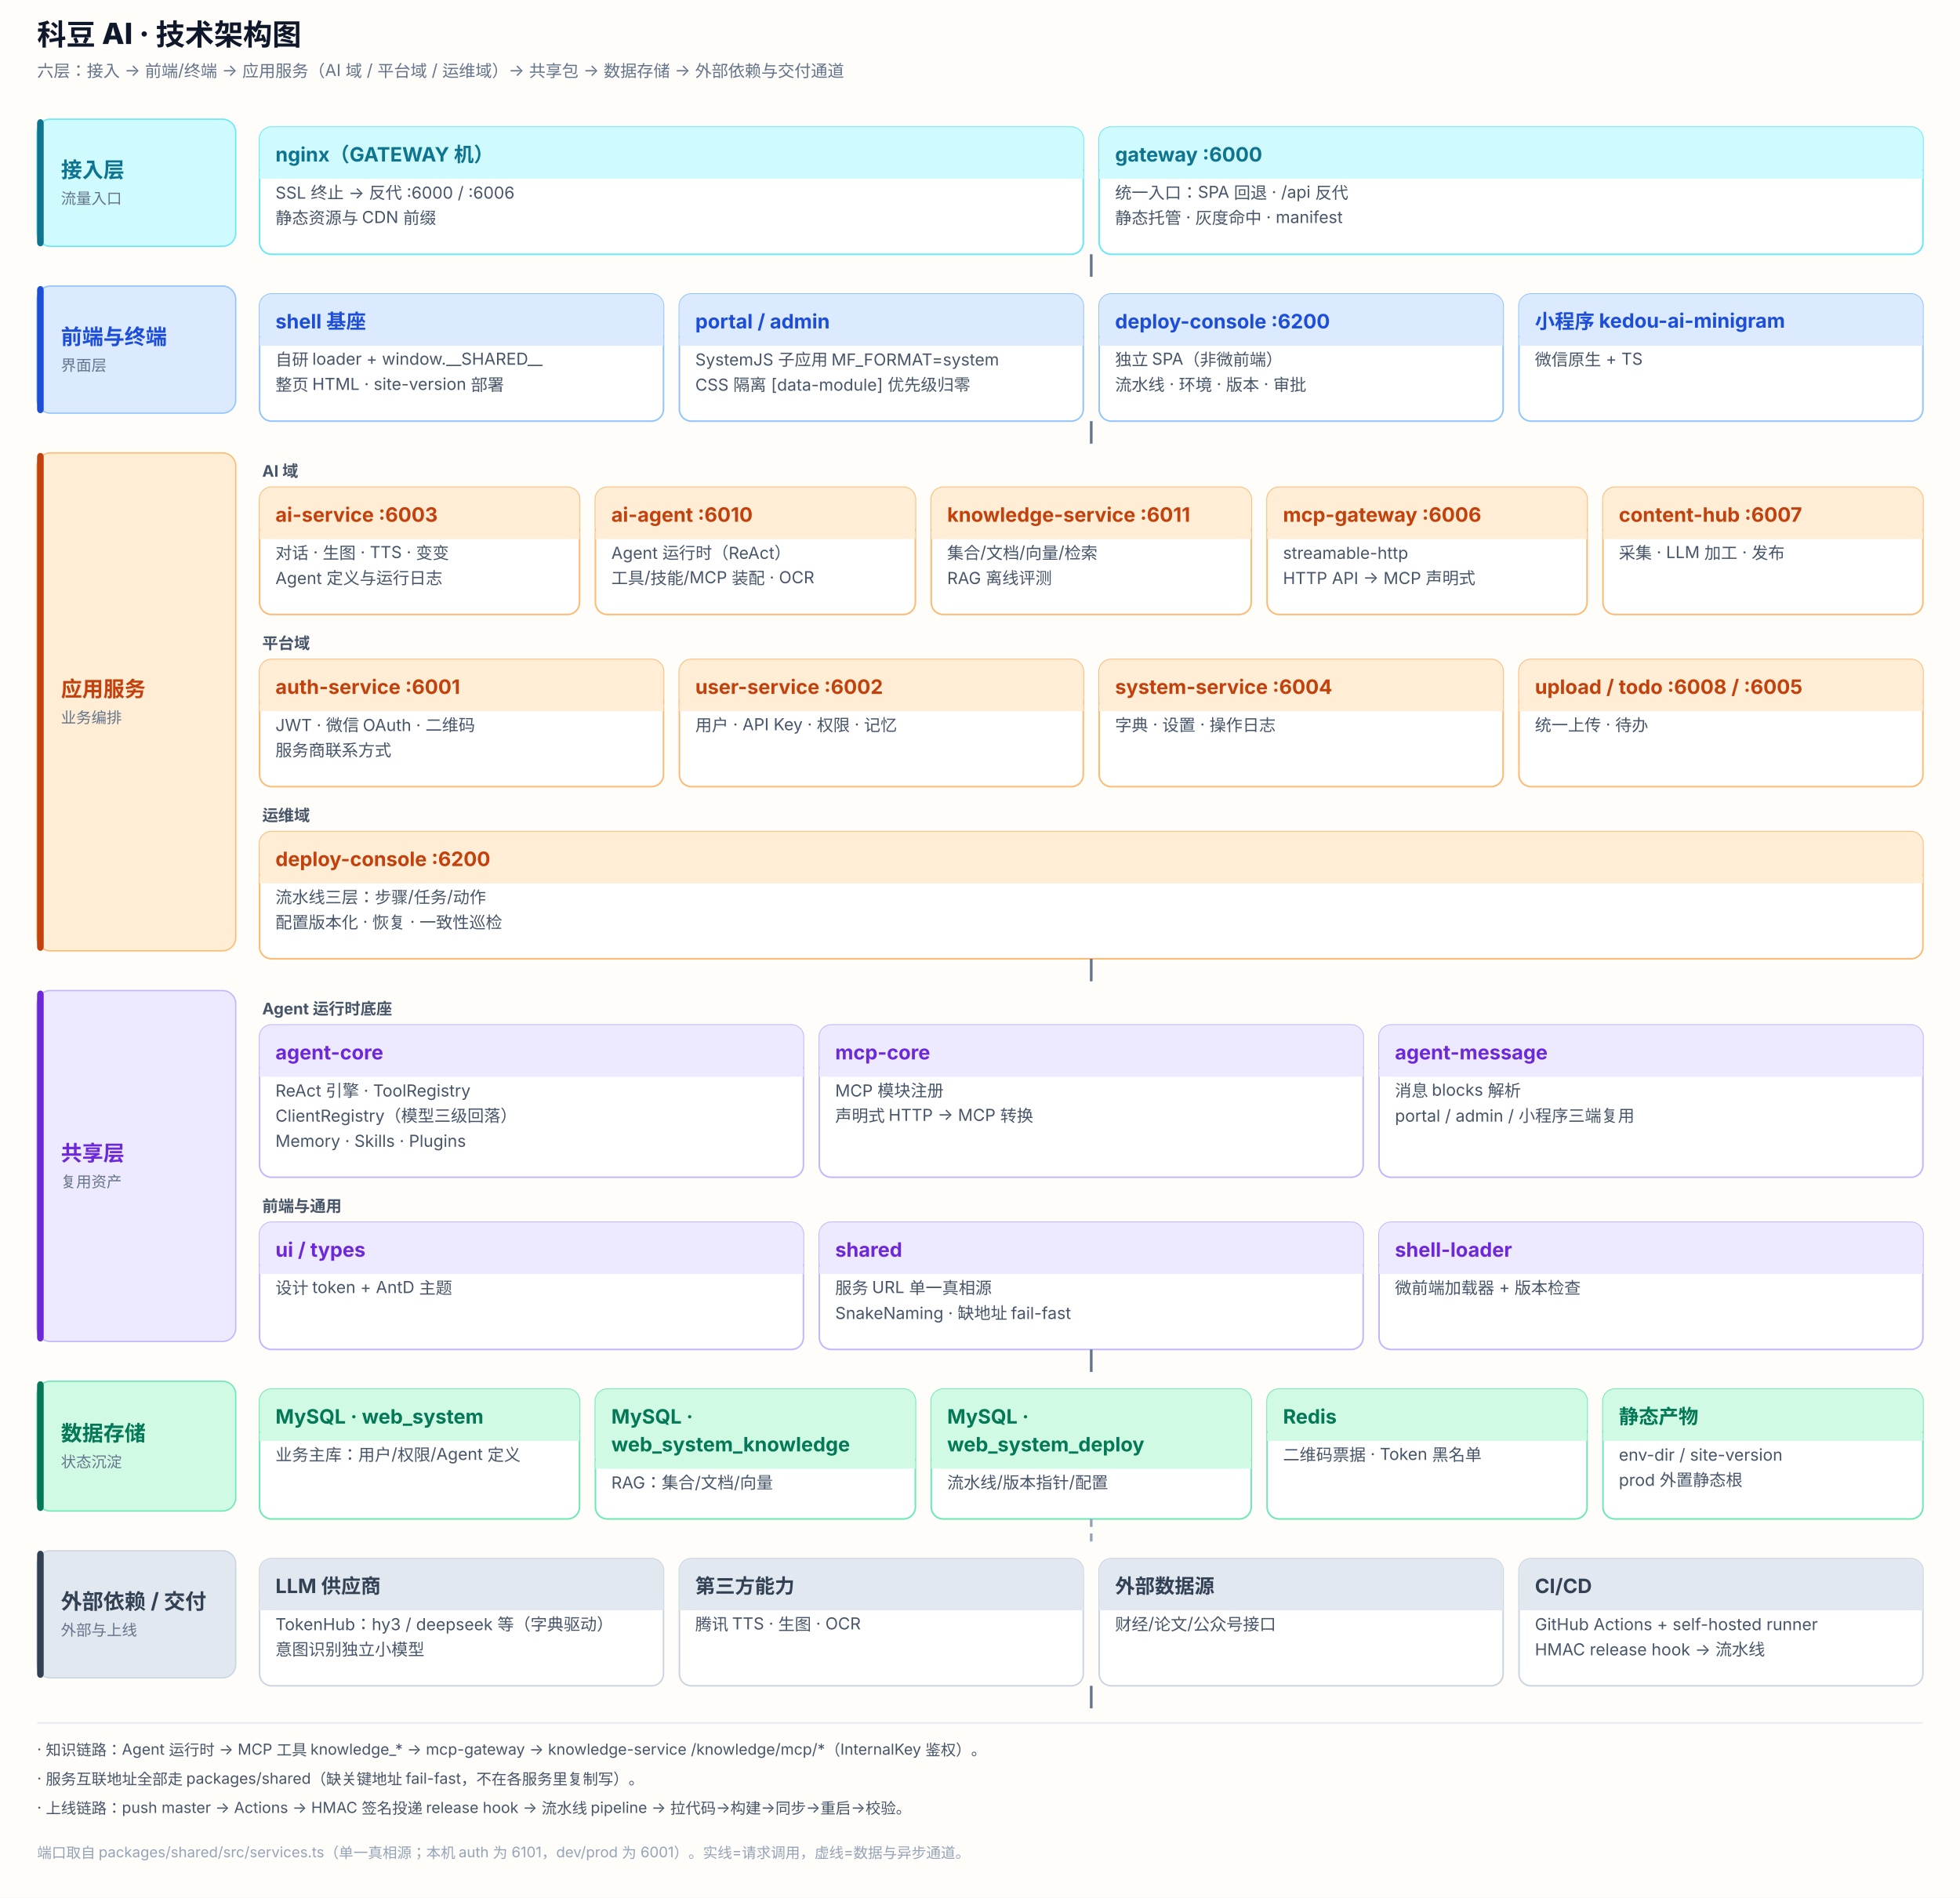
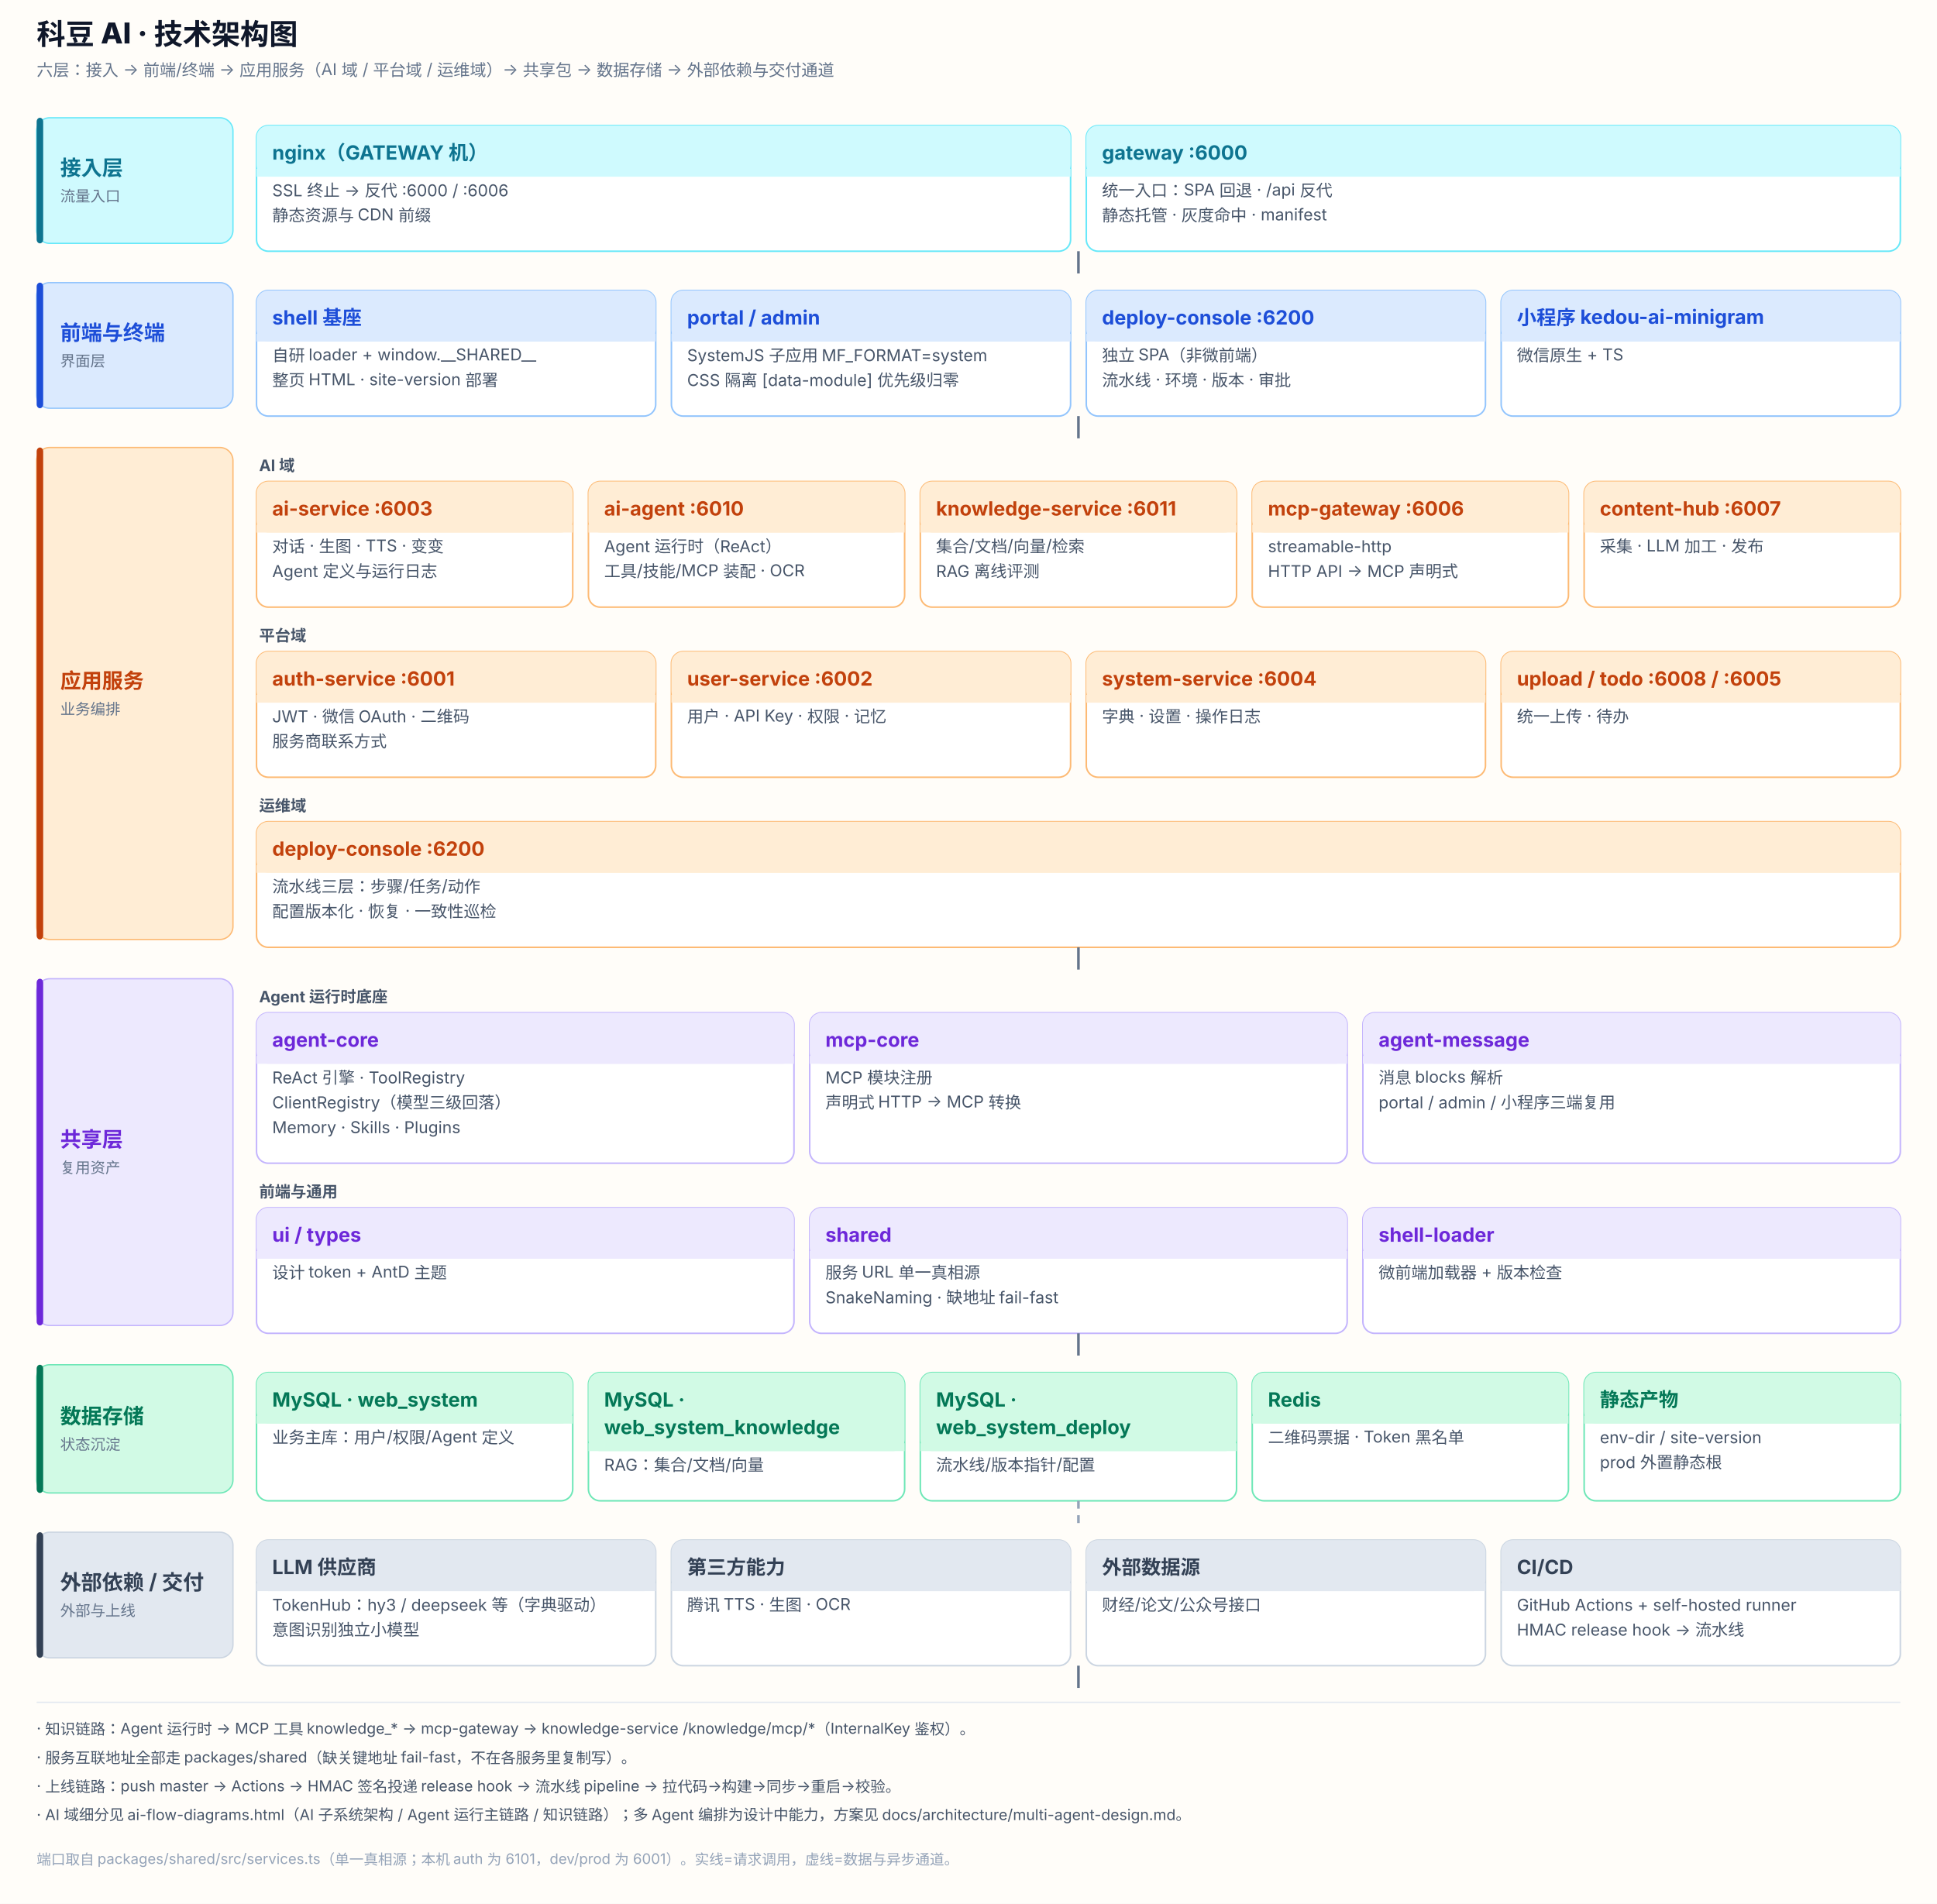
- <svg xmlns="http://www.w3.org/2000/svg" viewBox="0 0 1480 1433" width="1480" height="1433" font-family="-apple-system, BlinkMacSystemFont, 'PingFang SC', 'Hiragino Sans GB', 'Microsoft YaHei', sans-serif">
+ <svg xmlns="http://www.w3.org/2000/svg" viewBox="0 0 1480 1455" width="1480" height="1455" font-family="-apple-system, BlinkMacSystemFont, 'PingFang SC', 'Hiragino Sans GB', 'Microsoft YaHei', sans-serif">
  <defs>
    <marker id="ah-technical" markerWidth="10" markerHeight="8" refX="9" refY="4" orient="auto">
      <path d="M0,0 L10,4 L0,8 z" fill="#64748b" />
    </marker>
    <marker id="ahd-technical" markerWidth="10" markerHeight="8" refX="9" refY="4" orient="auto">
      <path d="M0,0 L10,4 L0,8 z" fill="#94a3b8" />
    </marker>
  </defs>
-   <rect x="0" y="0" width="1480" height="1433" fill="#fffdf9" />
+   <rect x="0" y="0" width="1480" height="1455" fill="#fffdf9" />
  <text x="28" y="34" font-family="-apple-system, BlinkMacSystemFont, 'PingFang SC', 'Hiragino Sans GB', 'Microsoft YaHei', sans-serif" font-size="22" font-weight="800" fill="#0f172a">科豆 AI · 技术架构图</text>
  <text x="28" y="58" font-family="-apple-system, BlinkMacSystemFont, 'PingFang SC', 'Hiragino Sans GB', 'Microsoft YaHei', sans-serif" font-size="12.5" fill="#64748b">六层：接入 → 前端/终端 → 应用服务（AI 域 / 平台域 / 运维域）→ 共享包 → 数据存储 → 外部依赖与交付通道</text>
  <rect x="28" y="90" width="150" height="96" rx="10" fill="#cffafe" stroke="#67e8f9" />
  <rect x="28" y="90" width="5" height="96" rx="3" fill="#0e7490" />
  <text x="46" y="134" font-family="-apple-system, BlinkMacSystemFont, 'PingFang SC', 'Hiragino Sans GB', 'Microsoft YaHei', sans-serif" font-size="16" font-weight="700" fill="#0e7490">接入层</text>
  <text x="46" y="154" font-family="-apple-system, BlinkMacSystemFont, 'PingFang SC', 'Hiragino Sans GB', 'Microsoft YaHei', sans-serif" font-size="11.5" fill="#64748b">流量入口</text>
  <rect x="196" y="96" width="622" height="96" rx="9" fill="#ffffff" stroke="#67e8f9" stroke-width="1.2" />
  <rect x="196" y="96" width="622" height="39" rx="9" fill="#cffafe" />
  <rect x="196" y="129" width="622" height="6" fill="#cffafe" />
  <text x="208" y="122" font-family="-apple-system, BlinkMacSystemFont, 'PingFang SC', 'Hiragino Sans GB', 'Microsoft YaHei', sans-serif" font-size="15" font-weight="700" fill="#0e7490">nginx（GATEWAY 机）</text>
  <text x="208" y="150" font-family="-apple-system, BlinkMacSystemFont, 'PingFang SC', 'Hiragino Sans GB', 'Microsoft YaHei', sans-serif" font-size="12.5" fill="#475569">SSL 终止 → 反代 :6000 / :6006</text>
  <text x="208" y="169" font-family="-apple-system, BlinkMacSystemFont, 'PingFang SC', 'Hiragino Sans GB', 'Microsoft YaHei', sans-serif" font-size="12.5" fill="#475569">静态资源与 CDN 前缀</text>
  <rect x="830" y="96" width="622" height="96" rx="9" fill="#ffffff" stroke="#67e8f9" stroke-width="1.2" />
  <rect x="830" y="96" width="622" height="39" rx="9" fill="#cffafe" />
  <rect x="830" y="129" width="622" height="6" fill="#cffafe" />
  <text x="842" y="122" font-family="-apple-system, BlinkMacSystemFont, 'PingFang SC', 'Hiragino Sans GB', 'Microsoft YaHei', sans-serif" font-size="15" font-weight="700" fill="#0e7490">gateway :6000</text>
  <text x="842" y="150" font-family="-apple-system, BlinkMacSystemFont, 'PingFang SC', 'Hiragino Sans GB', 'Microsoft YaHei', sans-serif" font-size="12.5" fill="#475569">统一入口：SPA 回退 · /api 反代</text>
  <text x="842" y="169" font-family="-apple-system, BlinkMacSystemFont, 'PingFang SC', 'Hiragino Sans GB', 'Microsoft YaHei', sans-serif" font-size="12.5" fill="#475569">静态托管 · 灰度命中 · manifest</text>
  <line x1="824" y1="192" x2="824" y2="209" stroke="#64748b" stroke-width="2" marker-end="url(#ah)" />
  <rect x="28" y="216" width="150" height="96" rx="10" fill="#dbeafe" stroke="#93c5fd" />
  <rect x="28" y="216" width="5" height="96" rx="3" fill="#1d4ed8" />
  <text x="46" y="260" font-family="-apple-system, BlinkMacSystemFont, 'PingFang SC', 'Hiragino Sans GB', 'Microsoft YaHei', sans-serif" font-size="16" font-weight="700" fill="#1d4ed8">前端与终端</text>
  <text x="46" y="280" font-family="-apple-system, BlinkMacSystemFont, 'PingFang SC', 'Hiragino Sans GB', 'Microsoft YaHei', sans-serif" font-size="11.5" fill="#64748b">界面层</text>
  <rect x="196" y="222" width="305" height="96" rx="9" fill="#ffffff" stroke="#93c5fd" stroke-width="1.2" />
  <rect x="196" y="222" width="305" height="39" rx="9" fill="#dbeafe" />
  <rect x="196" y="255" width="305" height="6" fill="#dbeafe" />
  <text x="208" y="248" font-family="-apple-system, BlinkMacSystemFont, 'PingFang SC', 'Hiragino Sans GB', 'Microsoft YaHei', sans-serif" font-size="15" font-weight="700" fill="#1d4ed8">shell 基座</text>
  <text x="208" y="276" font-family="-apple-system, BlinkMacSystemFont, 'PingFang SC', 'Hiragino Sans GB', 'Microsoft YaHei', sans-serif" font-size="12.5" fill="#475569">自研 loader + window.__SHARED__</text>
  <text x="208" y="295" font-family="-apple-system, BlinkMacSystemFont, 'PingFang SC', 'Hiragino Sans GB', 'Microsoft YaHei', sans-serif" font-size="12.5" fill="#475569">整页 HTML · site-version 部署</text>
  <rect x="513" y="222" width="305" height="96" rx="9" fill="#ffffff" stroke="#93c5fd" stroke-width="1.2" />
  <rect x="513" y="222" width="305" height="39" rx="9" fill="#dbeafe" />
  <rect x="513" y="255" width="305" height="6" fill="#dbeafe" />
  <text x="525" y="248" font-family="-apple-system, BlinkMacSystemFont, 'PingFang SC', 'Hiragino Sans GB', 'Microsoft YaHei', sans-serif" font-size="15" font-weight="700" fill="#1d4ed8">portal / admin</text>
  <text x="525" y="276" font-family="-apple-system, BlinkMacSystemFont, 'PingFang SC', 'Hiragino Sans GB', 'Microsoft YaHei', sans-serif" font-size="12.5" fill="#475569">SystemJS 子应用 MF_FORMAT=system</text>
  <text x="525" y="295" font-family="-apple-system, BlinkMacSystemFont, 'PingFang SC', 'Hiragino Sans GB', 'Microsoft YaHei', sans-serif" font-size="12.5" fill="#475569">CSS 隔离 [data-module] 优先级归零</text>
  <rect x="830" y="222" width="305" height="96" rx="9" fill="#ffffff" stroke="#93c5fd" stroke-width="1.2" />
  <rect x="830" y="222" width="305" height="39" rx="9" fill="#dbeafe" />
  <rect x="830" y="255" width="305" height="6" fill="#dbeafe" />
  <text x="842" y="248" font-family="-apple-system, BlinkMacSystemFont, 'PingFang SC', 'Hiragino Sans GB', 'Microsoft YaHei', sans-serif" font-size="15" font-weight="700" fill="#1d4ed8">deploy-console :6200</text>
  <text x="842" y="276" font-family="-apple-system, BlinkMacSystemFont, 'PingFang SC', 'Hiragino Sans GB', 'Microsoft YaHei', sans-serif" font-size="12.5" fill="#475569">独立 SPA（非微前端）</text>
  <text x="842" y="295" font-family="-apple-system, BlinkMacSystemFont, 'PingFang SC', 'Hiragino Sans GB', 'Microsoft YaHei', sans-serif" font-size="12.5" fill="#475569">流水线 · 环境 · 版本 · 审批</text>
  <rect x="1147" y="222" width="305" height="96" rx="9" fill="#ffffff" stroke="#93c5fd" stroke-width="1.2" />
  <rect x="1147" y="222" width="305" height="39" rx="9" fill="#dbeafe" />
  <rect x="1147" y="255" width="305" height="6" fill="#dbeafe" />
  <text x="1159" y="248" font-family="-apple-system, BlinkMacSystemFont, 'PingFang SC', 'Hiragino Sans GB', 'Microsoft YaHei', sans-serif" font-size="15" font-weight="700" fill="#1d4ed8">小程序 kedou-ai-minigram</text>
  <text x="1159" y="276" font-family="-apple-system, BlinkMacSystemFont, 'PingFang SC', 'Hiragino Sans GB', 'Microsoft YaHei', sans-serif" font-size="12.5" fill="#475569">微信原生 + TS</text>
  <line x1="824" y1="318" x2="824" y2="335" stroke="#64748b" stroke-width="2" marker-end="url(#ah)" />
  <rect x="28" y="342" width="150" height="376" rx="10" fill="#ffedd5" stroke="#fdba74" />
  <rect x="28" y="342" width="5" height="376" rx="3" fill="#c2410c" />
  <text x="46" y="526" font-family="-apple-system, BlinkMacSystemFont, 'PingFang SC', 'Hiragino Sans GB', 'Microsoft YaHei', sans-serif" font-size="16" font-weight="700" fill="#c2410c">应用服务</text>
  <text x="46" y="546" font-family="-apple-system, BlinkMacSystemFont, 'PingFang SC', 'Hiragino Sans GB', 'Microsoft YaHei', sans-serif" font-size="11.5" fill="#64748b">业务编排</text>
  <text x="198" y="360" font-family="-apple-system, BlinkMacSystemFont, 'PingFang SC', 'Hiragino Sans GB', 'Microsoft YaHei', sans-serif" font-size="12" font-weight="700" fill="#475569">AI 域</text>
  <rect x="196" y="368" width="241.6" height="96" rx="9" fill="#ffffff" stroke="#fdba74" stroke-width="1.2" />
  <rect x="196" y="368" width="241.6" height="39" rx="9" fill="#ffedd5" />
  <rect x="196" y="401" width="241.6" height="6" fill="#ffedd5" />
  <text x="208" y="394" font-family="-apple-system, BlinkMacSystemFont, 'PingFang SC', 'Hiragino Sans GB', 'Microsoft YaHei', sans-serif" font-size="15" font-weight="700" fill="#c2410c">ai-service :6003</text>
  <text x="208" y="422" font-family="-apple-system, BlinkMacSystemFont, 'PingFang SC', 'Hiragino Sans GB', 'Microsoft YaHei', sans-serif" font-size="12.5" fill="#475569">对话 · 生图 · TTS · 变变</text>
  <text x="208" y="441" font-family="-apple-system, BlinkMacSystemFont, 'PingFang SC', 'Hiragino Sans GB', 'Microsoft YaHei', sans-serif" font-size="12.5" fill="#475569">Agent 定义与运行日志</text>
  <rect x="449.6" y="368" width="241.6" height="96" rx="9" fill="#ffffff" stroke="#fdba74" stroke-width="1.2" />
  <rect x="449.6" y="368" width="241.6" height="39" rx="9" fill="#ffedd5" />
  <rect x="449.6" y="401" width="241.6" height="6" fill="#ffedd5" />
  <text x="461.6" y="394" font-family="-apple-system, BlinkMacSystemFont, 'PingFang SC', 'Hiragino Sans GB', 'Microsoft YaHei', sans-serif" font-size="15" font-weight="700" fill="#c2410c">ai-agent :6010</text>
  <text x="461.6" y="422" font-family="-apple-system, BlinkMacSystemFont, 'PingFang SC', 'Hiragino Sans GB', 'Microsoft YaHei', sans-serif" font-size="12.5" fill="#475569">Agent 运行时（ReAct）</text>
  <text x="461.6" y="441" font-family="-apple-system, BlinkMacSystemFont, 'PingFang SC', 'Hiragino Sans GB', 'Microsoft YaHei', sans-serif" font-size="12.5" fill="#475569">工具/技能/MCP 装配 · OCR</text>
  <rect x="703.2" y="368" width="241.6" height="96" rx="9" fill="#ffffff" stroke="#fdba74" stroke-width="1.2" />
  <rect x="703.2" y="368" width="241.6" height="39" rx="9" fill="#ffedd5" />
  <rect x="703.2" y="401" width="241.6" height="6" fill="#ffedd5" />
  <text x="715.2" y="394" font-family="-apple-system, BlinkMacSystemFont, 'PingFang SC', 'Hiragino Sans GB', 'Microsoft YaHei', sans-serif" font-size="15" font-weight="700" fill="#c2410c">knowledge-service :6011</text>
  <text x="715.2" y="422" font-family="-apple-system, BlinkMacSystemFont, 'PingFang SC', 'Hiragino Sans GB', 'Microsoft YaHei', sans-serif" font-size="12.5" fill="#475569">集合/文档/向量/检索</text>
  <text x="715.2" y="441" font-family="-apple-system, BlinkMacSystemFont, 'PingFang SC', 'Hiragino Sans GB', 'Microsoft YaHei', sans-serif" font-size="12.5" fill="#475569">RAG 离线评测</text>
  <rect x="956.8" y="368" width="241.6" height="96" rx="9" fill="#ffffff" stroke="#fdba74" stroke-width="1.2" />
  <rect x="956.8" y="368" width="241.6" height="39" rx="9" fill="#ffedd5" />
  <rect x="956.8" y="401" width="241.6" height="6" fill="#ffedd5" />
  <text x="968.8" y="394" font-family="-apple-system, BlinkMacSystemFont, 'PingFang SC', 'Hiragino Sans GB', 'Microsoft YaHei', sans-serif" font-size="15" font-weight="700" fill="#c2410c">mcp-gateway :6006</text>
  <text x="968.8" y="422" font-family="-apple-system, BlinkMacSystemFont, 'PingFang SC', 'Hiragino Sans GB', 'Microsoft YaHei', sans-serif" font-size="12.5" fill="#475569">streamable-http</text>
  <text x="968.8" y="441" font-family="-apple-system, BlinkMacSystemFont, 'PingFang SC', 'Hiragino Sans GB', 'Microsoft YaHei', sans-serif" font-size="12.5" fill="#475569">HTTP API → MCP 声明式</text>
  <rect x="1210.4" y="368" width="241.6" height="96" rx="9" fill="#ffffff" stroke="#fdba74" stroke-width="1.2" />
  <rect x="1210.4" y="368" width="241.6" height="39" rx="9" fill="#ffedd5" />
  <rect x="1210.4" y="401" width="241.6" height="6" fill="#ffedd5" />
  <text x="1222.4" y="394" font-family="-apple-system, BlinkMacSystemFont, 'PingFang SC', 'Hiragino Sans GB', 'Microsoft YaHei', sans-serif" font-size="15" font-weight="700" fill="#c2410c">content-hub :6007</text>
  <text x="1222.4" y="422" font-family="-apple-system, BlinkMacSystemFont, 'PingFang SC', 'Hiragino Sans GB', 'Microsoft YaHei', sans-serif" font-size="12.5" fill="#475569">采集 · LLM 加工 · 发布</text>
  <text x="198" y="490" font-family="-apple-system, BlinkMacSystemFont, 'PingFang SC', 'Hiragino Sans GB', 'Microsoft YaHei', sans-serif" font-size="12" font-weight="700" fill="#475569">平台域</text>
  <rect x="196" y="498" width="305" height="96" rx="9" fill="#ffffff" stroke="#fdba74" stroke-width="1.2" />
  <rect x="196" y="498" width="305" height="39" rx="9" fill="#ffedd5" />
  <rect x="196" y="531" width="305" height="6" fill="#ffedd5" />
  <text x="208" y="524" font-family="-apple-system, BlinkMacSystemFont, 'PingFang SC', 'Hiragino Sans GB', 'Microsoft YaHei', sans-serif" font-size="15" font-weight="700" fill="#c2410c">auth-service :6001</text>
  <text x="208" y="552" font-family="-apple-system, BlinkMacSystemFont, 'PingFang SC', 'Hiragino Sans GB', 'Microsoft YaHei', sans-serif" font-size="12.5" fill="#475569">JWT · 微信 OAuth · 二维码</text>
  <text x="208" y="571" font-family="-apple-system, BlinkMacSystemFont, 'PingFang SC', 'Hiragino Sans GB', 'Microsoft YaHei', sans-serif" font-size="12.5" fill="#475569">服务商联系方式</text>
  <rect x="513" y="498" width="305" height="96" rx="9" fill="#ffffff" stroke="#fdba74" stroke-width="1.2" />
  <rect x="513" y="498" width="305" height="39" rx="9" fill="#ffedd5" />
  <rect x="513" y="531" width="305" height="6" fill="#ffedd5" />
  <text x="525" y="524" font-family="-apple-system, BlinkMacSystemFont, 'PingFang SC', 'Hiragino Sans GB', 'Microsoft YaHei', sans-serif" font-size="15" font-weight="700" fill="#c2410c">user-service :6002</text>
  <text x="525" y="552" font-family="-apple-system, BlinkMacSystemFont, 'PingFang SC', 'Hiragino Sans GB', 'Microsoft YaHei', sans-serif" font-size="12.5" fill="#475569">用户 · API Key · 权限 · 记忆</text>
  <rect x="830" y="498" width="305" height="96" rx="9" fill="#ffffff" stroke="#fdba74" stroke-width="1.2" />
  <rect x="830" y="498" width="305" height="39" rx="9" fill="#ffedd5" />
  <rect x="830" y="531" width="305" height="6" fill="#ffedd5" />
  <text x="842" y="524" font-family="-apple-system, BlinkMacSystemFont, 'PingFang SC', 'Hiragino Sans GB', 'Microsoft YaHei', sans-serif" font-size="15" font-weight="700" fill="#c2410c">system-service :6004</text>
  <text x="842" y="552" font-family="-apple-system, BlinkMacSystemFont, 'PingFang SC', 'Hiragino Sans GB', 'Microsoft YaHei', sans-serif" font-size="12.5" fill="#475569">字典 · 设置 · 操作日志</text>
  <rect x="1147" y="498" width="305" height="96" rx="9" fill="#ffffff" stroke="#fdba74" stroke-width="1.2" />
  <rect x="1147" y="498" width="305" height="39" rx="9" fill="#ffedd5" />
  <rect x="1147" y="531" width="305" height="6" fill="#ffedd5" />
  <text x="1159" y="524" font-family="-apple-system, BlinkMacSystemFont, 'PingFang SC', 'Hiragino Sans GB', 'Microsoft YaHei', sans-serif" font-size="15" font-weight="700" fill="#c2410c">upload / todo :6008 / :6005</text>
  <text x="1159" y="552" font-family="-apple-system, BlinkMacSystemFont, 'PingFang SC', 'Hiragino Sans GB', 'Microsoft YaHei', sans-serif" font-size="12.5" fill="#475569">统一上传 · 待办</text>
  <text x="198" y="620" font-family="-apple-system, BlinkMacSystemFont, 'PingFang SC', 'Hiragino Sans GB', 'Microsoft YaHei', sans-serif" font-size="12" font-weight="700" fill="#475569">运维域</text>
  <rect x="196" y="628" width="1256" height="96" rx="9" fill="#ffffff" stroke="#fdba74" stroke-width="1.2" />
  <rect x="196" y="628" width="1256" height="39" rx="9" fill="#ffedd5" />
  <rect x="196" y="661" width="1256" height="6" fill="#ffedd5" />
  <text x="208" y="654" font-family="-apple-system, BlinkMacSystemFont, 'PingFang SC', 'Hiragino Sans GB', 'Microsoft YaHei', sans-serif" font-size="15" font-weight="700" fill="#c2410c">deploy-console :6200</text>
  <text x="208" y="682" font-family="-apple-system, BlinkMacSystemFont, 'PingFang SC', 'Hiragino Sans GB', 'Microsoft YaHei', sans-serif" font-size="12.5" fill="#475569">流水线三层：步骤/任务/动作</text>
  <text x="208" y="701" font-family="-apple-system, BlinkMacSystemFont, 'PingFang SC', 'Hiragino Sans GB', 'Microsoft YaHei', sans-serif" font-size="12.5" fill="#475569">配置版本化 · 恢复 · 一致性巡检</text>
  <line x1="824" y1="724" x2="824" y2="741" stroke="#64748b" stroke-width="2" marker-end="url(#ah)" />
  <rect x="28" y="748" width="150" height="265" rx="10" fill="#ede9fe" stroke="#c4b5fd" />
  <rect x="28" y="748" width="5" height="265" rx="3" fill="#6d28d9" />
  <text x="46" y="876.5" font-family="-apple-system, BlinkMacSystemFont, 'PingFang SC', 'Hiragino Sans GB', 'Microsoft YaHei', sans-serif" font-size="16" font-weight="700" fill="#6d28d9">共享层</text>
  <text x="46" y="896.5" font-family="-apple-system, BlinkMacSystemFont, 'PingFang SC', 'Hiragino Sans GB', 'Microsoft YaHei', sans-serif" font-size="11.5" fill="#64748b">复用资产</text>
  <text x="198" y="766" font-family="-apple-system, BlinkMacSystemFont, 'PingFang SC', 'Hiragino Sans GB', 'Microsoft YaHei', sans-serif" font-size="12" font-weight="700" fill="#475569">Agent 运行时底座</text>
  <rect x="196" y="774" width="410.667" height="115" rx="9" fill="#ffffff" stroke="#c4b5fd" stroke-width="1.2" />
  <rect x="196" y="774" width="410.667" height="39" rx="9" fill="#ede9fe" />
  <rect x="196" y="807" width="410.667" height="6" fill="#ede9fe" />
  <text x="208" y="800" font-family="-apple-system, BlinkMacSystemFont, 'PingFang SC', 'Hiragino Sans GB', 'Microsoft YaHei', sans-serif" font-size="15" font-weight="700" fill="#6d28d9">agent-core</text>
  <text x="208" y="828" font-family="-apple-system, BlinkMacSystemFont, 'PingFang SC', 'Hiragino Sans GB', 'Microsoft YaHei', sans-serif" font-size="12.5" fill="#475569">ReAct 引擎 · ToolRegistry</text>
  <text x="208" y="847" font-family="-apple-system, BlinkMacSystemFont, 'PingFang SC', 'Hiragino Sans GB', 'Microsoft YaHei', sans-serif" font-size="12.5" fill="#475569">ClientRegistry（模型三级回落）</text>
  <text x="208" y="866" font-family="-apple-system, BlinkMacSystemFont, 'PingFang SC', 'Hiragino Sans GB', 'Microsoft YaHei', sans-serif" font-size="12.5" fill="#475569">Memory · Skills · Plugins</text>
  <rect x="618.667" y="774" width="410.667" height="115" rx="9" fill="#ffffff" stroke="#c4b5fd" stroke-width="1.2" />
  <rect x="618.667" y="774" width="410.667" height="39" rx="9" fill="#ede9fe" />
  <rect x="618.667" y="807" width="410.667" height="6" fill="#ede9fe" />
  <text x="630.667" y="800" font-family="-apple-system, BlinkMacSystemFont, 'PingFang SC', 'Hiragino Sans GB', 'Microsoft YaHei', sans-serif" font-size="15" font-weight="700" fill="#6d28d9">mcp-core</text>
  <text x="630.667" y="828" font-family="-apple-system, BlinkMacSystemFont, 'PingFang SC', 'Hiragino Sans GB', 'Microsoft YaHei', sans-serif" font-size="12.5" fill="#475569">MCP 模块注册</text>
  <text x="630.667" y="847" font-family="-apple-system, BlinkMacSystemFont, 'PingFang SC', 'Hiragino Sans GB', 'Microsoft YaHei', sans-serif" font-size="12.5" fill="#475569">声明式 HTTP → MCP 转换</text>
  <rect x="1041.333" y="774" width="410.667" height="115" rx="9" fill="#ffffff" stroke="#c4b5fd" stroke-width="1.2" />
  <rect x="1041.333" y="774" width="410.667" height="39" rx="9" fill="#ede9fe" />
  <rect x="1041.333" y="807" width="410.667" height="6" fill="#ede9fe" />
  <text x="1053.333" y="800" font-family="-apple-system, BlinkMacSystemFont, 'PingFang SC', 'Hiragino Sans GB', 'Microsoft YaHei', sans-serif" font-size="15" font-weight="700" fill="#6d28d9">agent-message</text>
  <text x="1053.333" y="828" font-family="-apple-system, BlinkMacSystemFont, 'PingFang SC', 'Hiragino Sans GB', 'Microsoft YaHei', sans-serif" font-size="12.5" fill="#475569">消息 blocks 解析</text>
  <text x="1053.333" y="847" font-family="-apple-system, BlinkMacSystemFont, 'PingFang SC', 'Hiragino Sans GB', 'Microsoft YaHei', sans-serif" font-size="12.5" fill="#475569">portal / admin / 小程序三端复用</text>
  <text x="198" y="915" font-family="-apple-system, BlinkMacSystemFont, 'PingFang SC', 'Hiragino Sans GB', 'Microsoft YaHei', sans-serif" font-size="12" font-weight="700" fill="#475569">前端与通用</text>
  <rect x="196" y="923" width="410.667" height="96" rx="9" fill="#ffffff" stroke="#c4b5fd" stroke-width="1.2" />
  <rect x="196" y="923" width="410.667" height="39" rx="9" fill="#ede9fe" />
  <rect x="196" y="956" width="410.667" height="6" fill="#ede9fe" />
  <text x="208" y="949" font-family="-apple-system, BlinkMacSystemFont, 'PingFang SC', 'Hiragino Sans GB', 'Microsoft YaHei', sans-serif" font-size="15" font-weight="700" fill="#6d28d9">ui / types</text>
  <text x="208" y="977" font-family="-apple-system, BlinkMacSystemFont, 'PingFang SC', 'Hiragino Sans GB', 'Microsoft YaHei', sans-serif" font-size="12.5" fill="#475569">设计 token + AntD 主题</text>
  <rect x="618.667" y="923" width="410.667" height="96" rx="9" fill="#ffffff" stroke="#c4b5fd" stroke-width="1.2" />
  <rect x="618.667" y="923" width="410.667" height="39" rx="9" fill="#ede9fe" />
  <rect x="618.667" y="956" width="410.667" height="6" fill="#ede9fe" />
  <text x="630.667" y="949" font-family="-apple-system, BlinkMacSystemFont, 'PingFang SC', 'Hiragino Sans GB', 'Microsoft YaHei', sans-serif" font-size="15" font-weight="700" fill="#6d28d9">shared</text>
  <text x="630.667" y="977" font-family="-apple-system, BlinkMacSystemFont, 'PingFang SC', 'Hiragino Sans GB', 'Microsoft YaHei', sans-serif" font-size="12.5" fill="#475569">服务 URL 单一真相源</text>
  <text x="630.667" y="996" font-family="-apple-system, BlinkMacSystemFont, 'PingFang SC', 'Hiragino Sans GB', 'Microsoft YaHei', sans-serif" font-size="12.5" fill="#475569">SnakeNaming · 缺地址 fail-fast</text>
  <rect x="1041.333" y="923" width="410.667" height="96" rx="9" fill="#ffffff" stroke="#c4b5fd" stroke-width="1.2" />
  <rect x="1041.333" y="923" width="410.667" height="39" rx="9" fill="#ede9fe" />
  <rect x="1041.333" y="956" width="410.667" height="6" fill="#ede9fe" />
  <text x="1053.333" y="949" font-family="-apple-system, BlinkMacSystemFont, 'PingFang SC', 'Hiragino Sans GB', 'Microsoft YaHei', sans-serif" font-size="15" font-weight="700" fill="#6d28d9">shell-loader</text>
  <text x="1053.333" y="977" font-family="-apple-system, BlinkMacSystemFont, 'PingFang SC', 'Hiragino Sans GB', 'Microsoft YaHei', sans-serif" font-size="12.5" fill="#475569">微前端加载器 + 版本检查</text>
  <line x1="824" y1="1019" x2="824" y2="1036" stroke="#64748b" stroke-width="2" marker-end="url(#ah)" />
  <rect x="28" y="1043" width="150" height="98" rx="10" fill="#d1fae5" stroke="#6ee7b7" />
  <rect x="28" y="1043" width="5" height="98" rx="3" fill="#047857" />
  <text x="46" y="1088" font-family="-apple-system, BlinkMacSystemFont, 'PingFang SC', 'Hiragino Sans GB', 'Microsoft YaHei', sans-serif" font-size="16" font-weight="700" fill="#047857">数据存储</text>
  <text x="46" y="1108" font-family="-apple-system, BlinkMacSystemFont, 'PingFang SC', 'Hiragino Sans GB', 'Microsoft YaHei', sans-serif" font-size="11.5" fill="#64748b">状态沉淀</text>
  <rect x="196" y="1049" width="241.6" height="98" rx="9" fill="#ffffff" stroke="#6ee7b7" stroke-width="1.2" />
  <rect x="196" y="1049" width="241.6" height="39" rx="9" fill="#d1fae5" />
  <rect x="196" y="1082" width="241.6" height="6" fill="#d1fae5" />
  <text x="208" y="1075" font-family="-apple-system, BlinkMacSystemFont, 'PingFang SC', 'Hiragino Sans GB', 'Microsoft YaHei', sans-serif" font-size="15" font-weight="700" fill="#047857">MySQL · web_system</text>
  <text x="208" y="1103" font-family="-apple-system, BlinkMacSystemFont, 'PingFang SC', 'Hiragino Sans GB', 'Microsoft YaHei', sans-serif" font-size="12.5" fill="#475569">业务主库：用户/权限/Agent 定义</text>
  <rect x="449.6" y="1049" width="241.6" height="98" rx="9" fill="#ffffff" stroke="#6ee7b7" stroke-width="1.2" />
  <rect x="449.6" y="1049" width="241.6" height="60" rx="9" fill="#d1fae5" />
  <rect x="449.6" y="1103" width="241.6" height="6" fill="#d1fae5" />
  <text x="461.6" y="1075" font-family="-apple-system, BlinkMacSystemFont, 'PingFang SC', 'Hiragino Sans GB', 'Microsoft YaHei', sans-serif" font-size="15" font-weight="700" fill="#047857">MySQL ·</text>
  <text x="461.6" y="1096" font-family="-apple-system, BlinkMacSystemFont, 'PingFang SC', 'Hiragino Sans GB', 'Microsoft YaHei', sans-serif" font-size="15" font-weight="700" fill="#047857">web_system_knowledge</text>
  <text x="461.6" y="1124" font-family="-apple-system, BlinkMacSystemFont, 'PingFang SC', 'Hiragino Sans GB', 'Microsoft YaHei', sans-serif" font-size="12.5" fill="#475569">RAG：集合/文档/向量</text>
  <rect x="703.2" y="1049" width="241.6" height="98" rx="9" fill="#ffffff" stroke="#6ee7b7" stroke-width="1.2" />
  <rect x="703.2" y="1049" width="241.6" height="60" rx="9" fill="#d1fae5" />
  <rect x="703.2" y="1103" width="241.6" height="6" fill="#d1fae5" />
  <text x="715.2" y="1075" font-family="-apple-system, BlinkMacSystemFont, 'PingFang SC', 'Hiragino Sans GB', 'Microsoft YaHei', sans-serif" font-size="15" font-weight="700" fill="#047857">MySQL ·</text>
  <text x="715.2" y="1096" font-family="-apple-system, BlinkMacSystemFont, 'PingFang SC', 'Hiragino Sans GB', 'Microsoft YaHei', sans-serif" font-size="15" font-weight="700" fill="#047857">web_system_deploy</text>
  <text x="715.2" y="1124" font-family="-apple-system, BlinkMacSystemFont, 'PingFang SC', 'Hiragino Sans GB', 'Microsoft YaHei', sans-serif" font-size="12.5" fill="#475569">流水线/版本指针/配置</text>
  <rect x="956.8" y="1049" width="241.6" height="98" rx="9" fill="#ffffff" stroke="#6ee7b7" stroke-width="1.2" />
  <rect x="956.8" y="1049" width="241.6" height="39" rx="9" fill="#d1fae5" />
  <rect x="956.8" y="1082" width="241.6" height="6" fill="#d1fae5" />
  <text x="968.8" y="1075" font-family="-apple-system, BlinkMacSystemFont, 'PingFang SC', 'Hiragino Sans GB', 'Microsoft YaHei', sans-serif" font-size="15" font-weight="700" fill="#047857">Redis</text>
  <text x="968.8" y="1103" font-family="-apple-system, BlinkMacSystemFont, 'PingFang SC', 'Hiragino Sans GB', 'Microsoft YaHei', sans-serif" font-size="12.5" fill="#475569">二维码票据 · Token 黑名单</text>
  <rect x="1210.4" y="1049" width="241.6" height="98" rx="9" fill="#ffffff" stroke="#6ee7b7" stroke-width="1.2" />
  <rect x="1210.4" y="1049" width="241.6" height="39" rx="9" fill="#d1fae5" />
  <rect x="1210.4" y="1082" width="241.6" height="6" fill="#d1fae5" />
  <text x="1222.4" y="1075" font-family="-apple-system, BlinkMacSystemFont, 'PingFang SC', 'Hiragino Sans GB', 'Microsoft YaHei', sans-serif" font-size="15" font-weight="700" fill="#047857">静态产物</text>
  <text x="1222.4" y="1103" font-family="-apple-system, BlinkMacSystemFont, 'PingFang SC', 'Hiragino Sans GB', 'Microsoft YaHei', sans-serif" font-size="12.5" fill="#475569">env-dir / site-version</text>
  <text x="1222.4" y="1122" font-family="-apple-system, BlinkMacSystemFont, 'PingFang SC', 'Hiragino Sans GB', 'Microsoft YaHei', sans-serif" font-size="12.5" fill="#475569">prod 外置静态根</text>
  <line x1="824" y1="1147" x2="824" y2="1164" stroke="#94a3b8" stroke-width="2" stroke-dasharray="6 5" marker-end="url(#ahd)" />
  <rect x="28" y="1171" width="150" height="96" rx="10" fill="#e2e8f0" stroke="#cbd5e1" />
  <rect x="28" y="1171" width="5" height="96" rx="3" fill="#334155" />
  <text x="46" y="1215" font-family="-apple-system, BlinkMacSystemFont, 'PingFang SC', 'Hiragino Sans GB', 'Microsoft YaHei', sans-serif" font-size="16" font-weight="700" fill="#334155">外部依赖 / 交付</text>
  <text x="46" y="1235" font-family="-apple-system, BlinkMacSystemFont, 'PingFang SC', 'Hiragino Sans GB', 'Microsoft YaHei', sans-serif" font-size="11.5" fill="#64748b">外部与上线</text>
  <rect x="196" y="1177" width="305" height="96" rx="9" fill="#ffffff" stroke="#cbd5e1" stroke-width="1.2" />
  <rect x="196" y="1177" width="305" height="39" rx="9" fill="#e2e8f0" />
  <rect x="196" y="1210" width="305" height="6" fill="#e2e8f0" />
  <text x="208" y="1203" font-family="-apple-system, BlinkMacSystemFont, 'PingFang SC', 'Hiragino Sans GB', 'Microsoft YaHei', sans-serif" font-size="15" font-weight="700" fill="#334155">LLM 供应商</text>
  <text x="208" y="1231" font-family="-apple-system, BlinkMacSystemFont, 'PingFang SC', 'Hiragino Sans GB', 'Microsoft YaHei', sans-serif" font-size="12.5" fill="#475569">TokenHub：hy3 / deepseek 等（字典驱动）</text>
  <text x="208" y="1250" font-family="-apple-system, BlinkMacSystemFont, 'PingFang SC', 'Hiragino Sans GB', 'Microsoft YaHei', sans-serif" font-size="12.5" fill="#475569">意图识别独立小模型</text>
  <rect x="513" y="1177" width="305" height="96" rx="9" fill="#ffffff" stroke="#cbd5e1" stroke-width="1.2" />
  <rect x="513" y="1177" width="305" height="39" rx="9" fill="#e2e8f0" />
  <rect x="513" y="1210" width="305" height="6" fill="#e2e8f0" />
  <text x="525" y="1203" font-family="-apple-system, BlinkMacSystemFont, 'PingFang SC', 'Hiragino Sans GB', 'Microsoft YaHei', sans-serif" font-size="15" font-weight="700" fill="#334155">第三方能力</text>
  <text x="525" y="1231" font-family="-apple-system, BlinkMacSystemFont, 'PingFang SC', 'Hiragino Sans GB', 'Microsoft YaHei', sans-serif" font-size="12.5" fill="#475569">腾讯 TTS · 生图 · OCR</text>
  <rect x="830" y="1177" width="305" height="96" rx="9" fill="#ffffff" stroke="#cbd5e1" stroke-width="1.2" />
  <rect x="830" y="1177" width="305" height="39" rx="9" fill="#e2e8f0" />
  <rect x="830" y="1210" width="305" height="6" fill="#e2e8f0" />
  <text x="842" y="1203" font-family="-apple-system, BlinkMacSystemFont, 'PingFang SC', 'Hiragino Sans GB', 'Microsoft YaHei', sans-serif" font-size="15" font-weight="700" fill="#334155">外部数据源</text>
  <text x="842" y="1231" font-family="-apple-system, BlinkMacSystemFont, 'PingFang SC', 'Hiragino Sans GB', 'Microsoft YaHei', sans-serif" font-size="12.5" fill="#475569">财经/论文/公众号接口</text>
  <rect x="1147" y="1177" width="305" height="96" rx="9" fill="#ffffff" stroke="#cbd5e1" stroke-width="1.2" />
  <rect x="1147" y="1177" width="305" height="39" rx="9" fill="#e2e8f0" />
  <rect x="1147" y="1210" width="305" height="6" fill="#e2e8f0" />
  <text x="1159" y="1203" font-family="-apple-system, BlinkMacSystemFont, 'PingFang SC', 'Hiragino Sans GB', 'Microsoft YaHei', sans-serif" font-size="15" font-weight="700" fill="#334155">CI/CD</text>
  <text x="1159" y="1231" font-family="-apple-system, BlinkMacSystemFont, 'PingFang SC', 'Hiragino Sans GB', 'Microsoft YaHei', sans-serif" font-size="12.5" fill="#475569">GitHub Actions + self-hosted runner</text>
  <text x="1159" y="1250" font-family="-apple-system, BlinkMacSystemFont, 'PingFang SC', 'Hiragino Sans GB', 'Microsoft YaHei', sans-serif" font-size="12.5" fill="#475569">HMAC release hook → 流水线</text>
  <line x1="824" y1="1273" x2="824" y2="1290" stroke="#64748b" stroke-width="2" marker-end="url(#ah)" />
  <line x1="28" y1="1301" x2="1452" y2="1301" stroke="#e2e8f0" />
  <text x="28" y="1325" font-family="-apple-system, BlinkMacSystemFont, 'PingFang SC', 'Hiragino Sans GB', 'Microsoft YaHei', sans-serif" font-size="11.5" fill="#475569">· 知识链路：Agent 运行时 → MCP 工具 knowledge_* → mcp-gateway → knowledge-service /knowledge/mcp/*（InternalKey 鉴权）。</text>
  <text x="28" y="1347" font-family="-apple-system, BlinkMacSystemFont, 'PingFang SC', 'Hiragino Sans GB', 'Microsoft YaHei', sans-serif" font-size="11.5" fill="#475569">· 服务互联地址全部走 packages/shared（缺关键地址 fail-fast，不在各服务里复制写）。</text>
  <text x="28" y="1369" font-family="-apple-system, BlinkMacSystemFont, 'PingFang SC', 'Hiragino Sans GB', 'Microsoft YaHei', sans-serif" font-size="11.5" fill="#475569">· 上线链路：push master → Actions → HMAC 签名投递 release hook → 流水线 pipeline → 拉代码→构建→同步→重启→校验。</text>
-   <text x="28" y="1403" font-family="-apple-system, BlinkMacSystemFont, 'PingFang SC', 'Hiragino Sans GB', 'Microsoft YaHei', sans-serif" font-size="11" fill="#94a3b8">端口取自 packages/shared/src/services.ts（单一真相源；本机 auth 为 6101，dev/prod 为 6001）。实线=请求调用，虚线=数据与异步通道。</text>
+   <text x="28" y="1391" font-family="-apple-system, BlinkMacSystemFont, 'PingFang SC', 'Hiragino Sans GB', 'Microsoft YaHei', sans-serif" font-size="11.5" fill="#475569">· AI 域细分见 ai-flow-diagrams.html（AI 子系统架构 / Agent 运行主链路 / 知识链路）；多 Agent 编排为设计中能力，方案见 docs/architecture/multi-agent-design.md。</text>
+   <text x="28" y="1425" font-family="-apple-system, BlinkMacSystemFont, 'PingFang SC', 'Hiragino Sans GB', 'Microsoft YaHei', sans-serif" font-size="11" fill="#94a3b8">端口取自 packages/shared/src/services.ts（单一真相源；本机 auth 为 6101，dev/prod 为 6001）。实线=请求调用，虚线=数据与异步通道。</text>
</svg>
